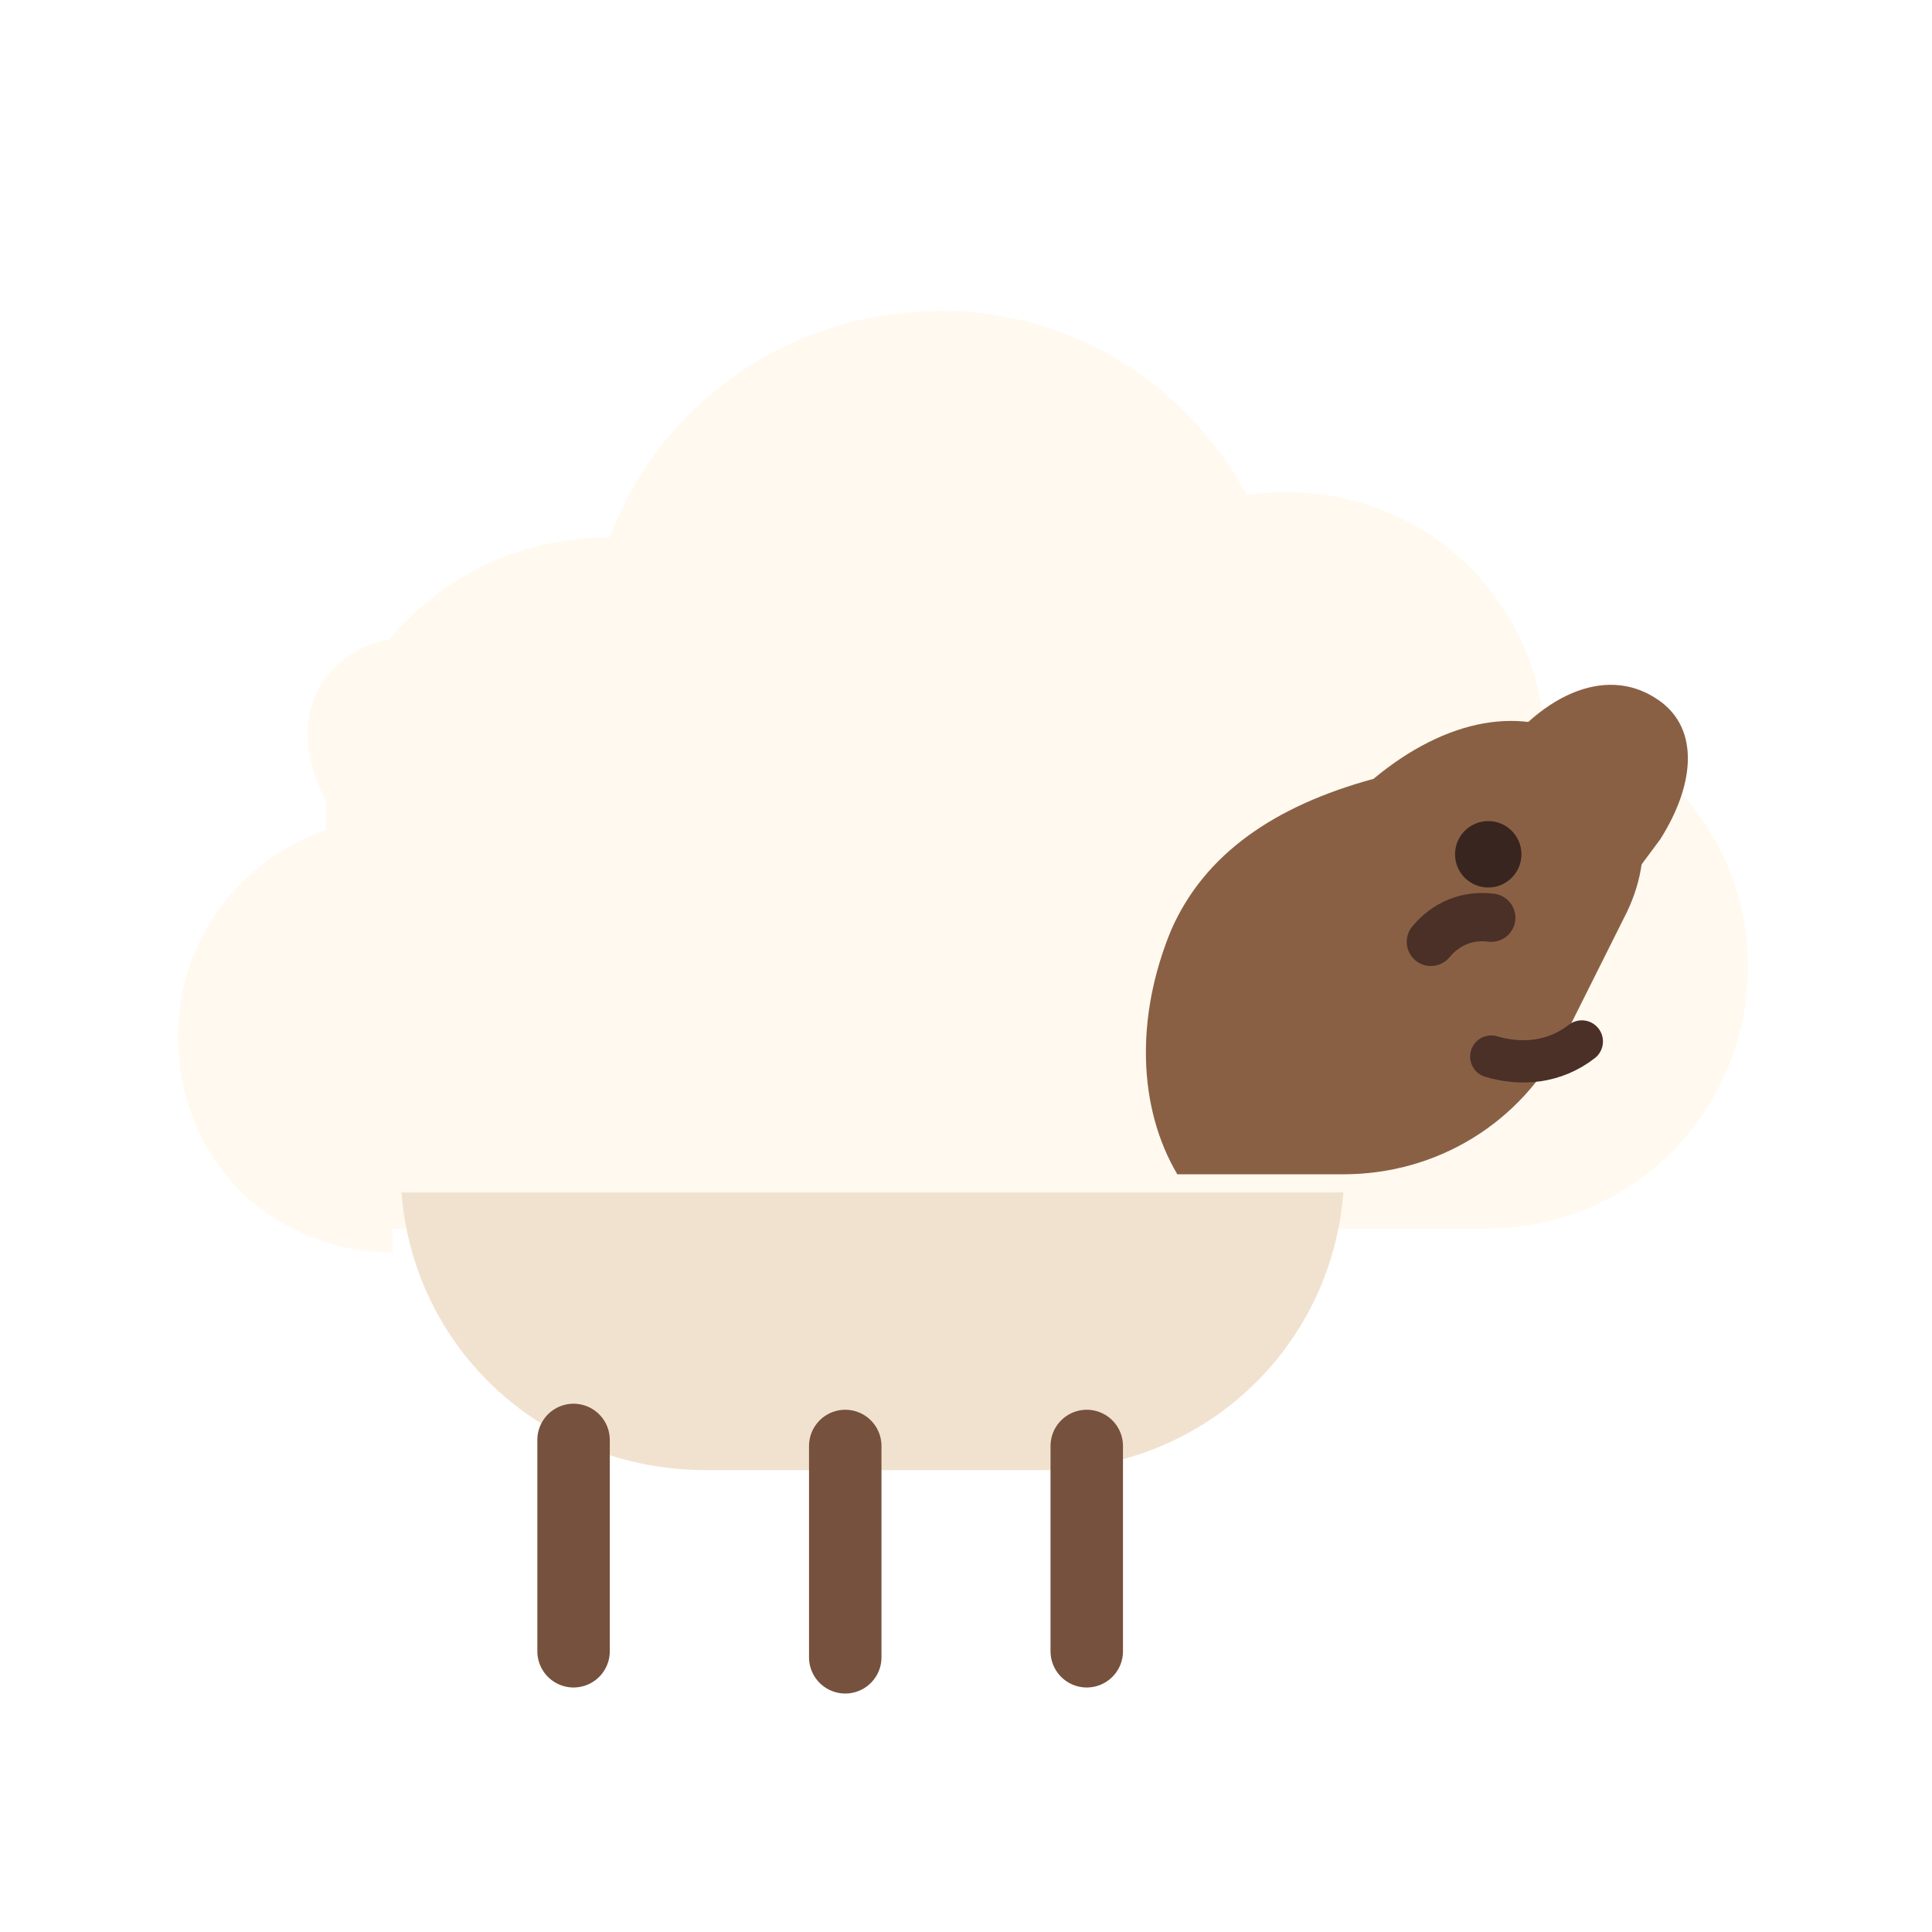
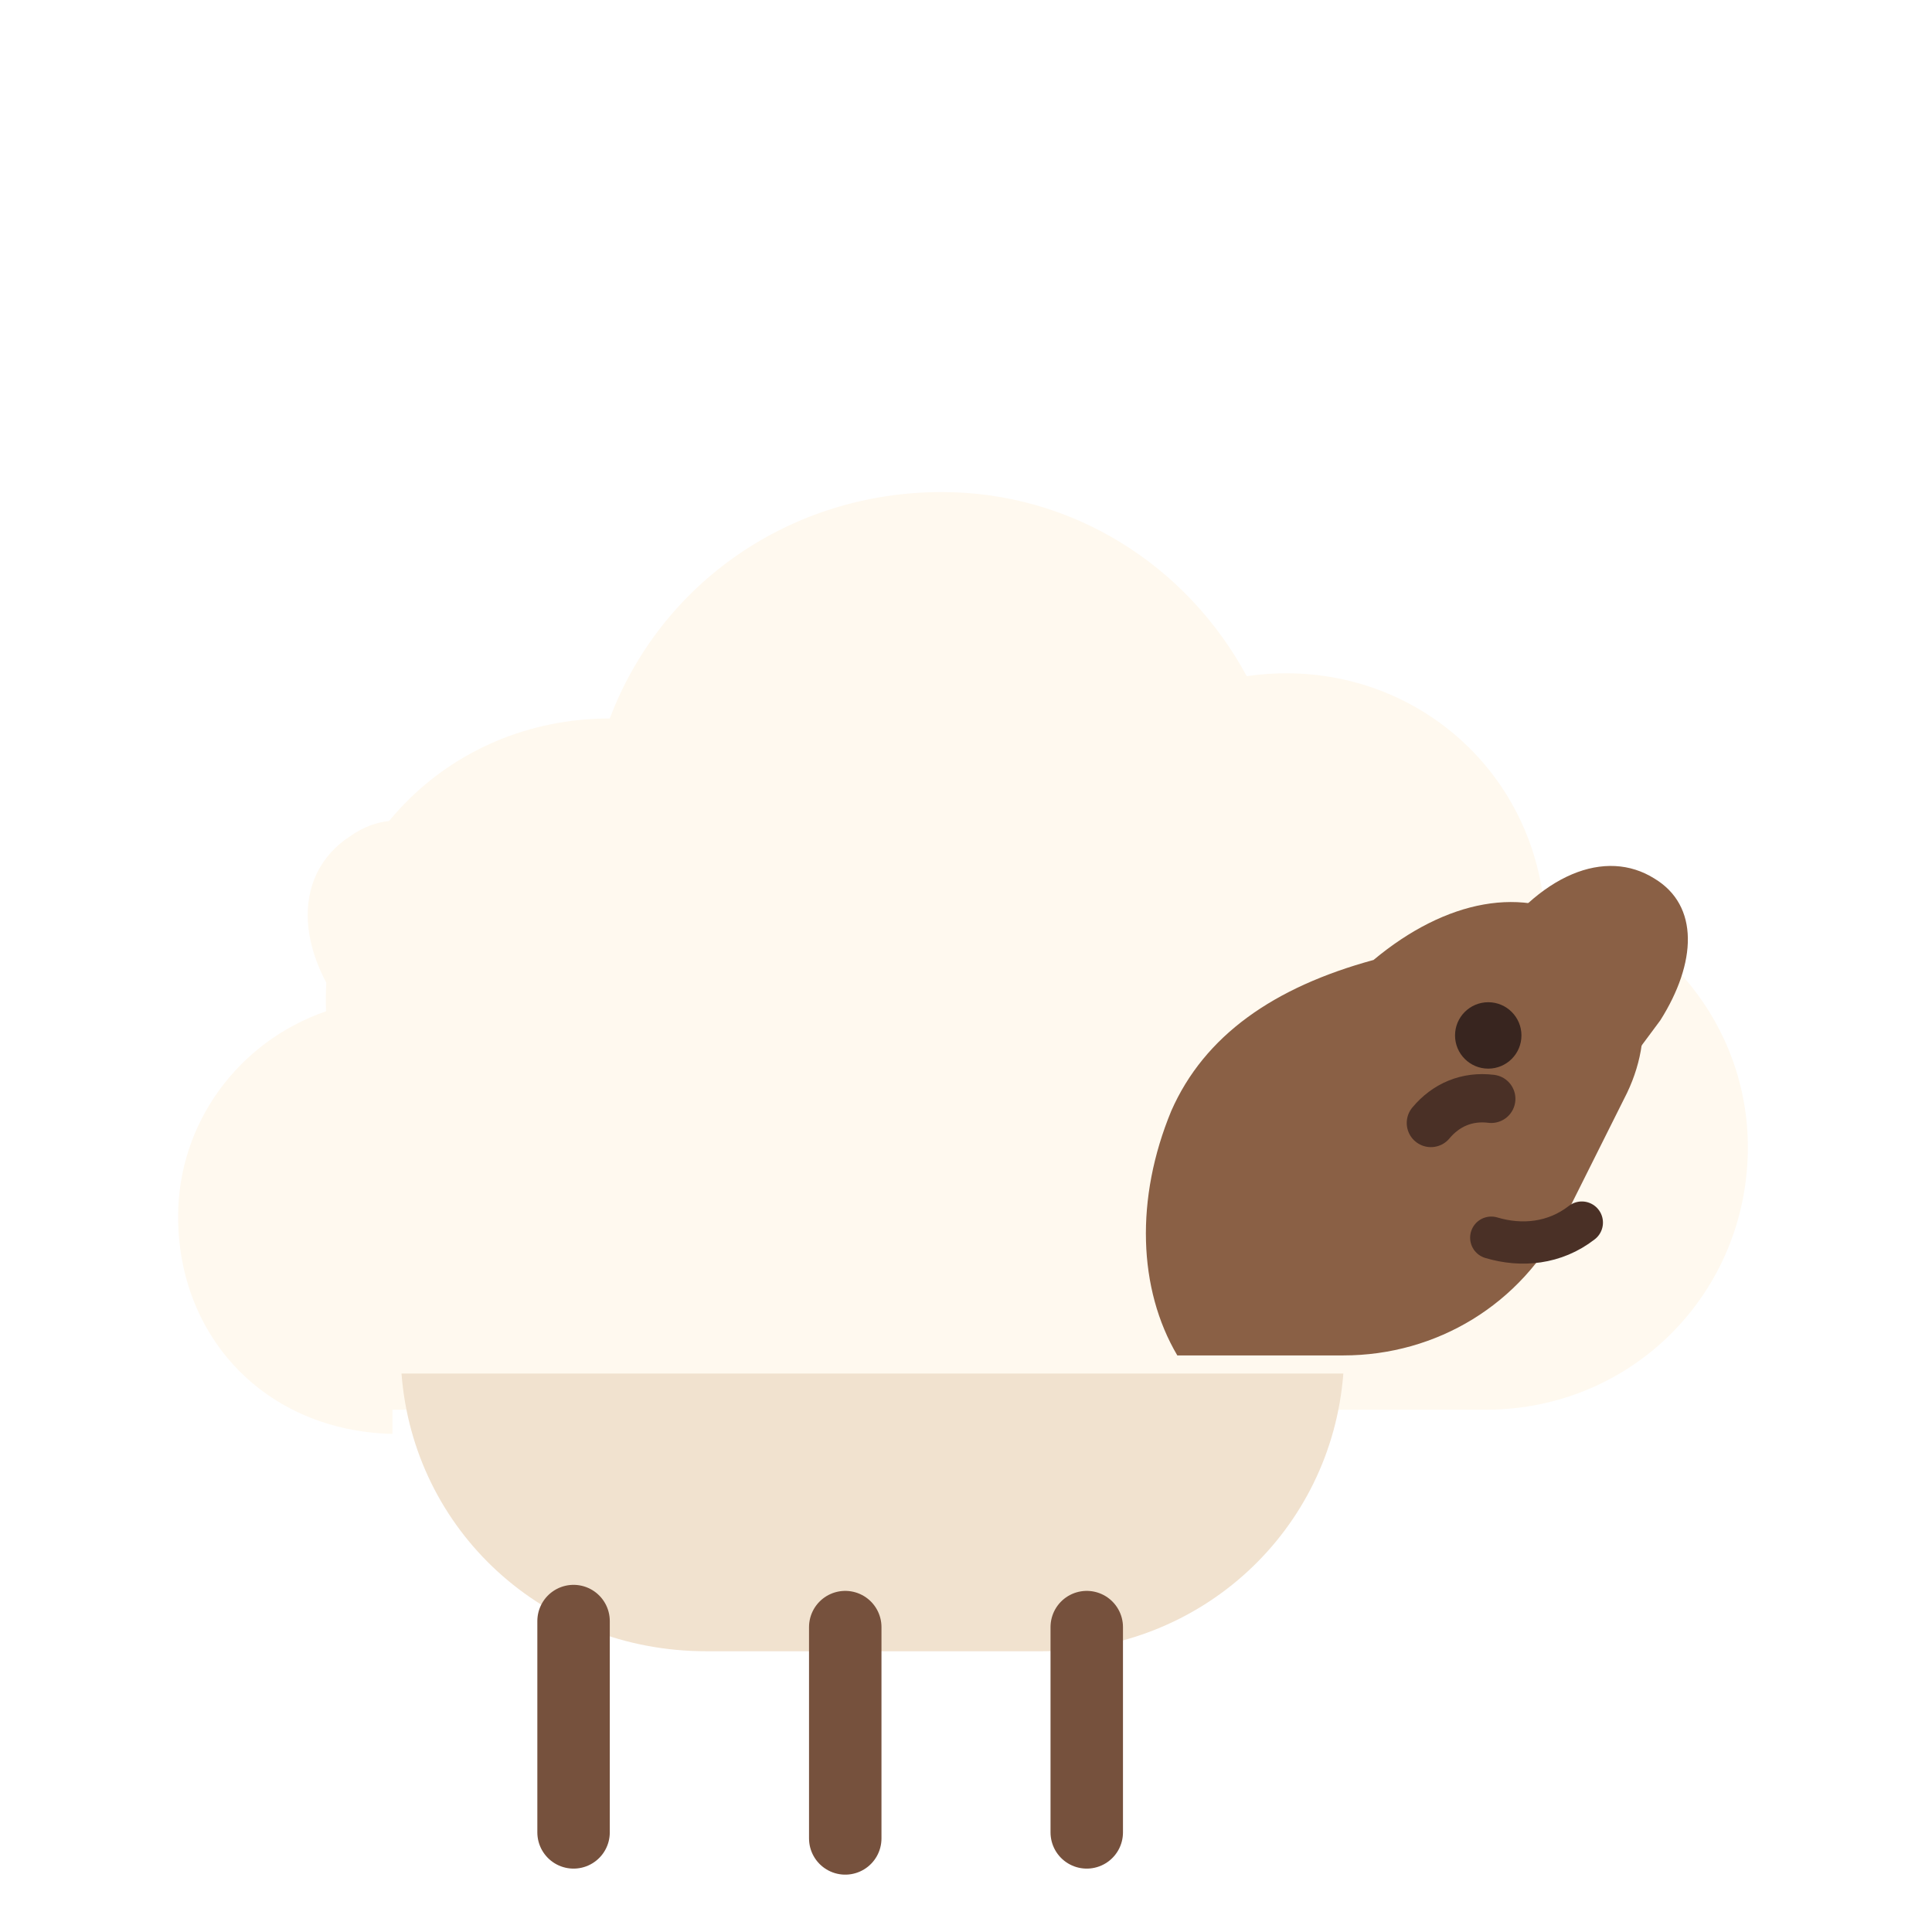
- <svg xmlns="http://www.w3.org/2000/svg" width="64" height="64" viewBox="0 0 64 64" fill="none">
+ <svg xmlns="http://www.w3.org/2000/svg" width="64" height="64" viewBox="0 -6 64 64" fill="none">
  <path d="M13 41.5c-4.2-.1-7.1-3.2-7.1-7.2 0-3.1 2-5.8 4.9-6.8-.2-5.4 4-9.7 9.4-9.7 1.7-4.5 6-7.5 11-7.5 4.3 0 8.1 2.4 10.1 6.1 4.8-.7 9.1 2.5 9.8 7.2 4 .9 6.8 4.4 6.8 8.4 0 4.8-3.8 8.7-8.7 8.7H13Z" fill="#FFF9EF" />
  <path d="M13.3 39.5h31.2c-.4 5.2-4.7 9.2-10 9.2H23.4c-5.4 0-9.7-4-10.1-9.2Z" fill="#F1E2CF" />
  <path d="M45.5 25.8c2.4-2 5-2.5 7-1.2 2 1.2 2.4 3.5 1.4 5.6l-2.1 4.2c-1.4 2.8-4.2 4.5-7.3 4.5H39c-1.3-2.2-1.4-5.2-.2-8.1 1.1-2.5 3.4-4.1 6.7-5Z" fill="#8A6045" />
  <path d="M49.2 25.6c1.8-2.7 4-3.5 5.6-2.5 1.5.9 1.4 2.8.2 4.7l-2.6 3.5" fill="#8A6045" />
  <path d="M47.4 31.2c.5-.6 1.2-.9 2-.8" stroke="#4A3026" stroke-width="1.6" stroke-linecap="round" />
  <circle cx="49.3" cy="28.3" r="1.1" fill="#38251F" />
  <path d="M52.4 34.5c-.9.7-2 .8-3 .5" stroke="#4A3026" stroke-width="1.4" stroke-linecap="round" />
  <path d="M19 47.7v7m9-6.8v7m8-7v6.8" stroke="#76513D" stroke-width="2.4" stroke-linecap="round" />
  <path d="M12.1 28.3c-2.4-2.5-2.5-5.3-.5-6.6 1.7-1.2 3.7-.2 5.1 1.8" fill="#FFF9EF" />
</svg>
